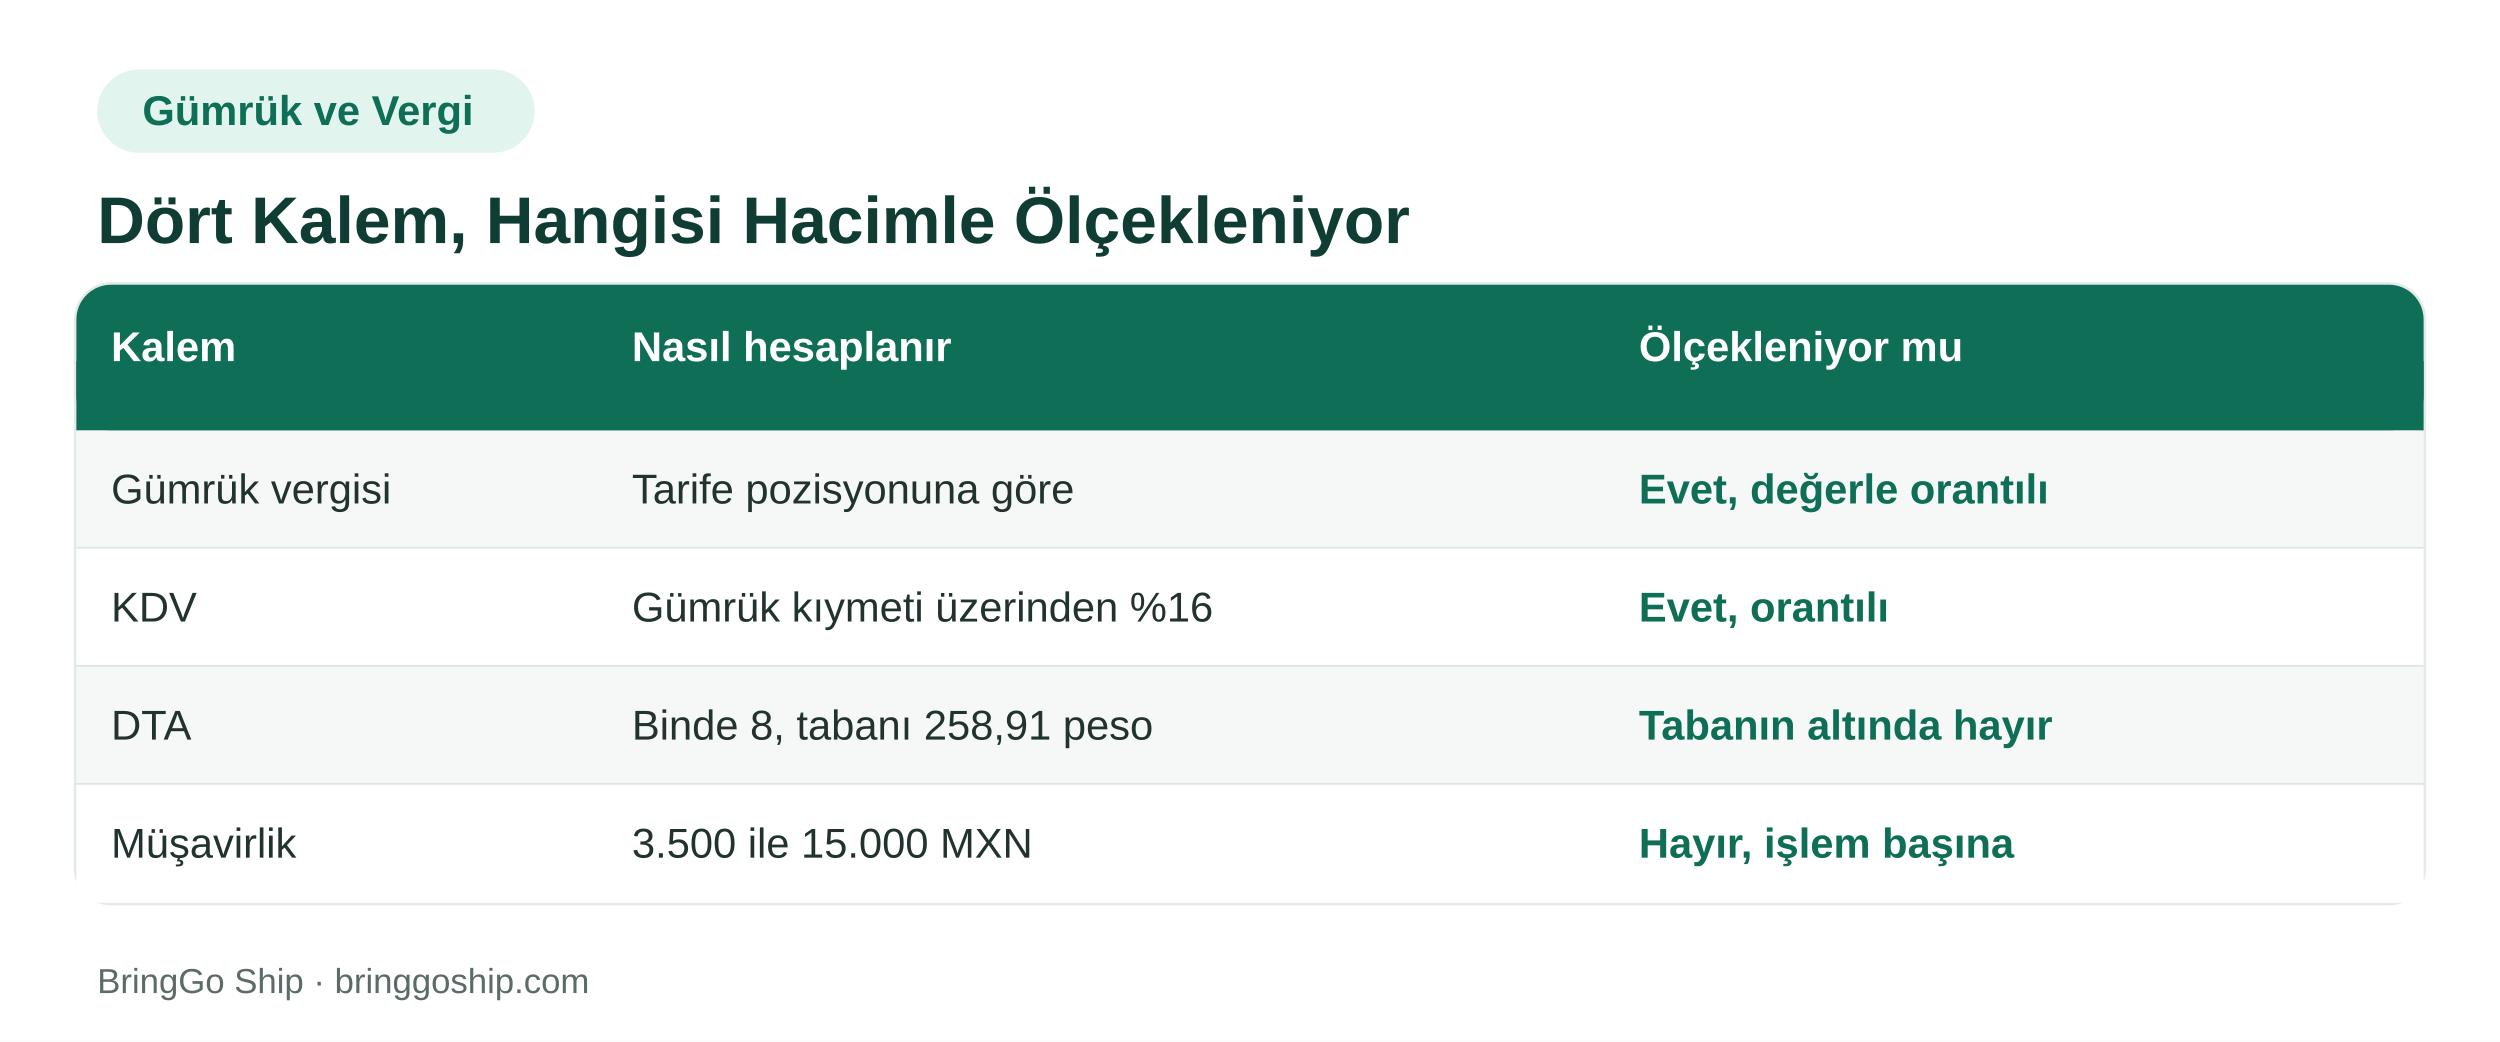
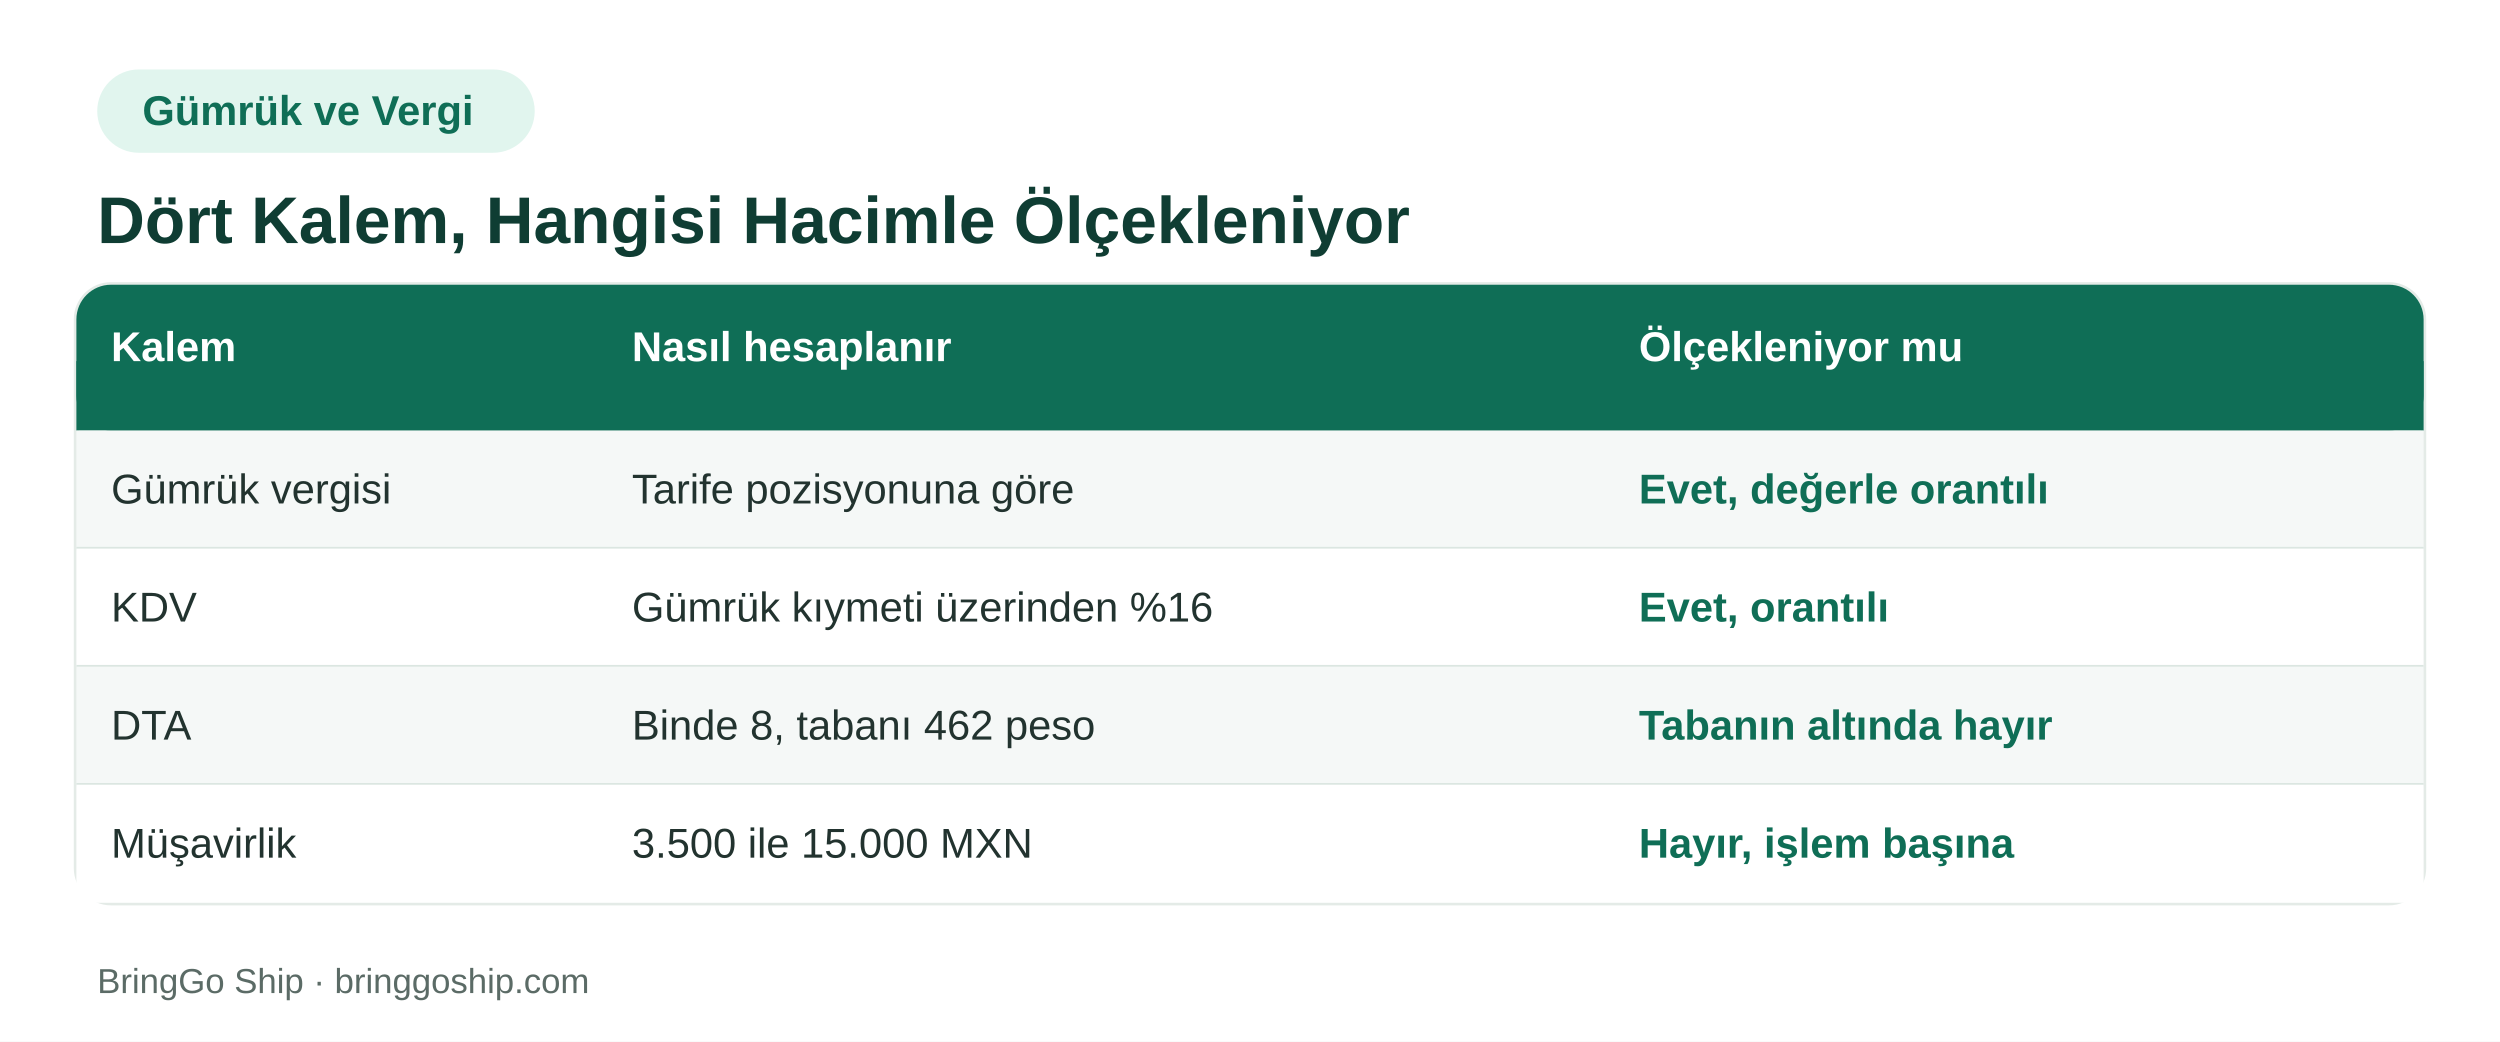
<svg xmlns="http://www.w3.org/2000/svg" width="720" height="300" viewBox="0 0 720 300" role="img">
  <style>
text{font-family:Arial,Helvetica,sans-serif}
.bg{fill:#ffffff}.card{fill:#ffffff;stroke:#e4ebe7;stroke-width:1.5}
.hdr{fill:#0F6E56}.row{fill:#f5f8f7}.row2{fill:#ffffff}.ln{stroke:#dbe6e1;stroke-width:1}
.tt{fill:#0F3D33;font-weight:bold}.ts{fill:#5b6b66}
.th{fill:#ffffff;font-weight:bold}.td{fill:#22332f}.tdb{fill:#0F6E56;font-weight:bold}
.pill{fill:#E1F5EE}.tp{fill:#0F6E56;font-weight:bold}
@media (prefers-color-scheme:dark){
.bg{fill:#0d1614}.card{fill:#16211e;stroke:#2c3a35}
.hdr{fill:#12876A}.row{fill:#1d2b27}.row2{fill:#16211e}.ln{stroke:#2c3a35}
.tt{fill:#d7f2e6}.ts{fill:#8fa79d}
.th{fill:#ffffff}.td{fill:#cfe0d9}.tdb{fill:#6fe0b0}
.pill{fill:#123a2e}.tp{fill:#6fe0b0}}
</style>
  <rect class="bg" width="720" height="300" />
  <rect class="pill" x="28" y="20" width="126" height="24" rx="12" />
  <text class="tp" x="41" y="36" font-size="12">Gümrük ve Vergi</text>
  <text class="tt" x="28" y="70" font-size="19">Dört Kalem, Hangisi Hacimle Ölçekleniyor</text>
  <rect class="card" x="22" y="82" width="676" height="178" rx="10" />
  <rect class="hdr" x="22" y="82" width="676" height="42" rx="10" />
  <rect class="hdr" x="22" y="104" width="676" height="20" />
  <text class="th" x="32" y="104" font-size="12">Kalem</text>
  <text class="th" x="182" y="104" font-size="12">Nasıl hesaplanır</text>
  <text class="th" x="472" y="104" font-size="12">Ölçekleniyor mu</text>
  <rect class="row" x="22" y="124" width="676" height="34" />
  <text class="td" x="32" y="145" font-size="12">Gümrük vergisi</text>
  <text class="td" x="182" y="145" font-size="12">Tarife pozisyonuna göre</text>
  <text class="tdb" x="472" y="145" font-size="12">Evet, değerle orantılı</text>
  <line class="ln" x1="22" y1="158" x2="698" y2="158" />
  <rect class="row2" x="22" y="158" width="676" height="34" />
  <text class="td" x="32" y="179" font-size="12">KDV</text>
  <text class="td" x="182" y="179" font-size="12">Gümrük kıymeti üzerinden %16</text>
  <text class="tdb" x="472" y="179" font-size="12">Evet, orantılı</text>
  <line class="ln" x1="22" y1="192" x2="698" y2="192" />
  <rect class="row" x="22" y="192" width="676" height="34" />
  <text class="td" x="32" y="213" font-size="12">DTA</text>
-   <text class="td" x="182" y="213" font-size="12">Binde 8, tabanı 258,91 peso</text>
+   <text class="td" x="182" y="213" font-size="12">Binde 8, tabanı 462 peso</text>
  <text class="tdb" x="472" y="213" font-size="12">Tabanın altında hayır</text>
  <line class="ln" x1="22" y1="226" x2="698" y2="226" />
  <rect class="row2" x="22" y="226" width="676" height="34" />
  <text class="td" x="32" y="247" font-size="12">Müşavirlik</text>
  <text class="td" x="182" y="247" font-size="12">3.500 ile 15.000 MXN</text>
  <text class="tdb" x="472" y="247" font-size="12">Hayır, işlem başına</text>
  <text class="ts" x="28" y="286" font-size="10">BringGo Ship · bringgoship.com</text>
</svg>
